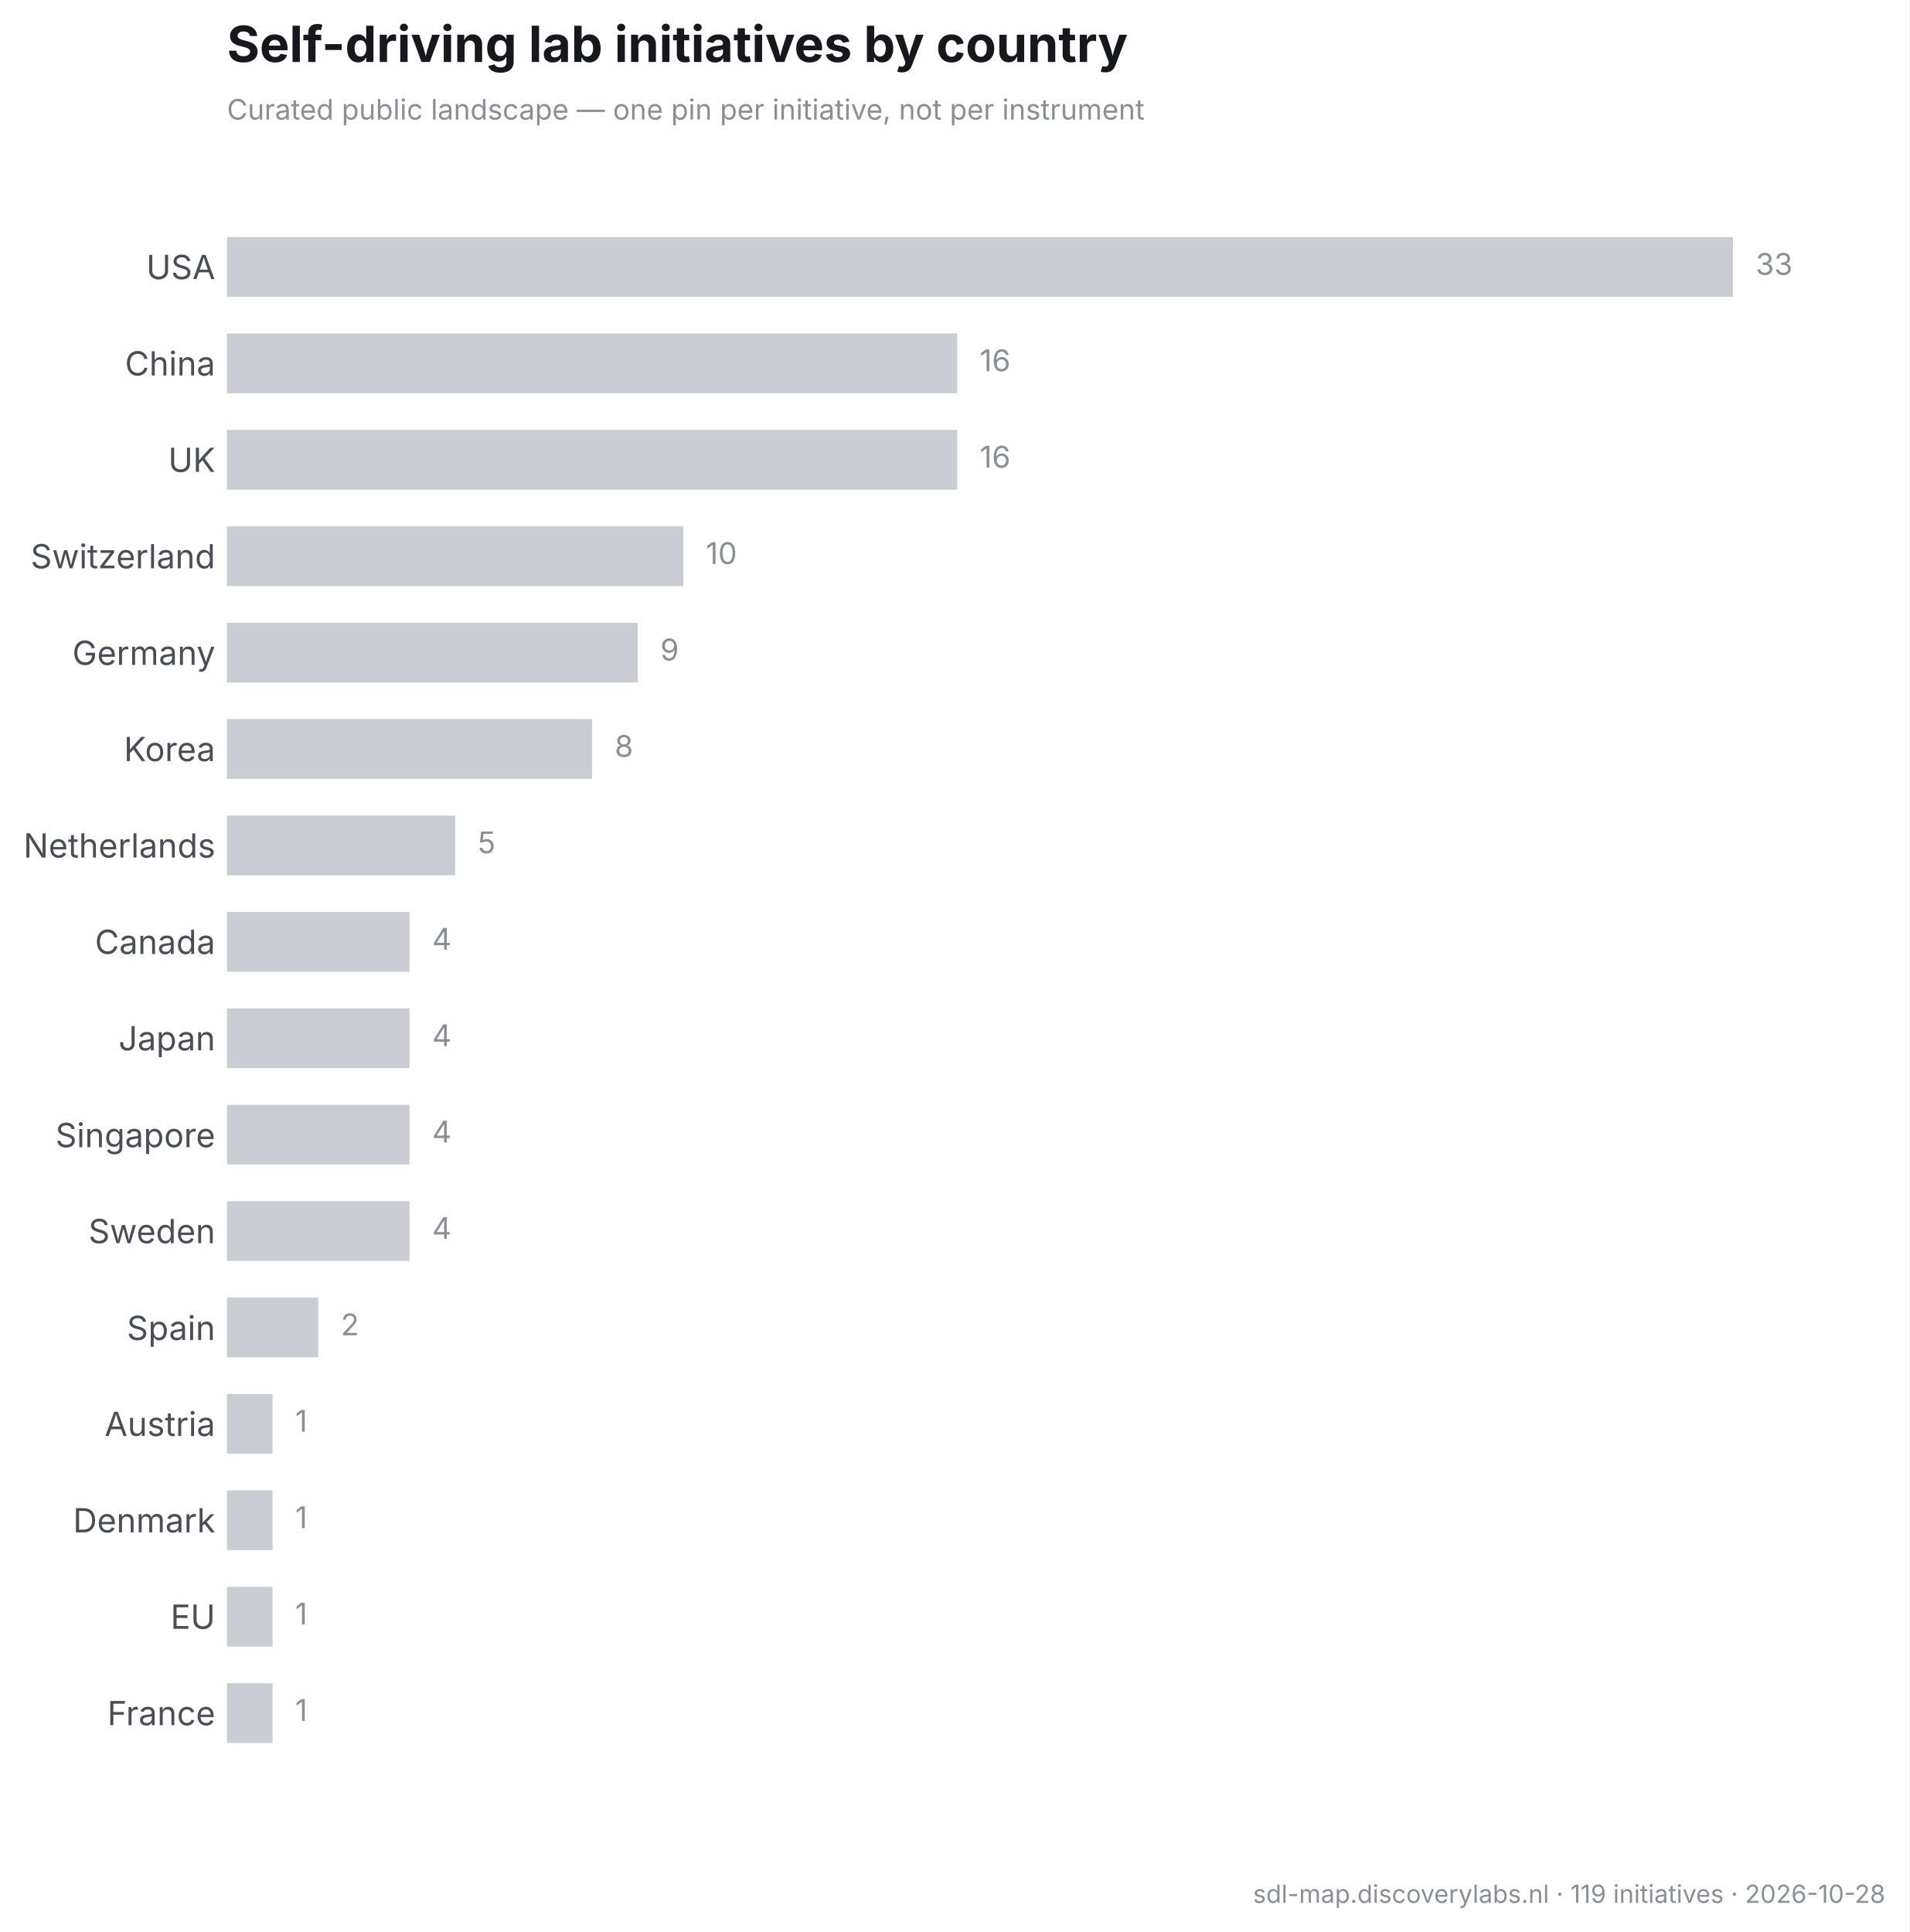
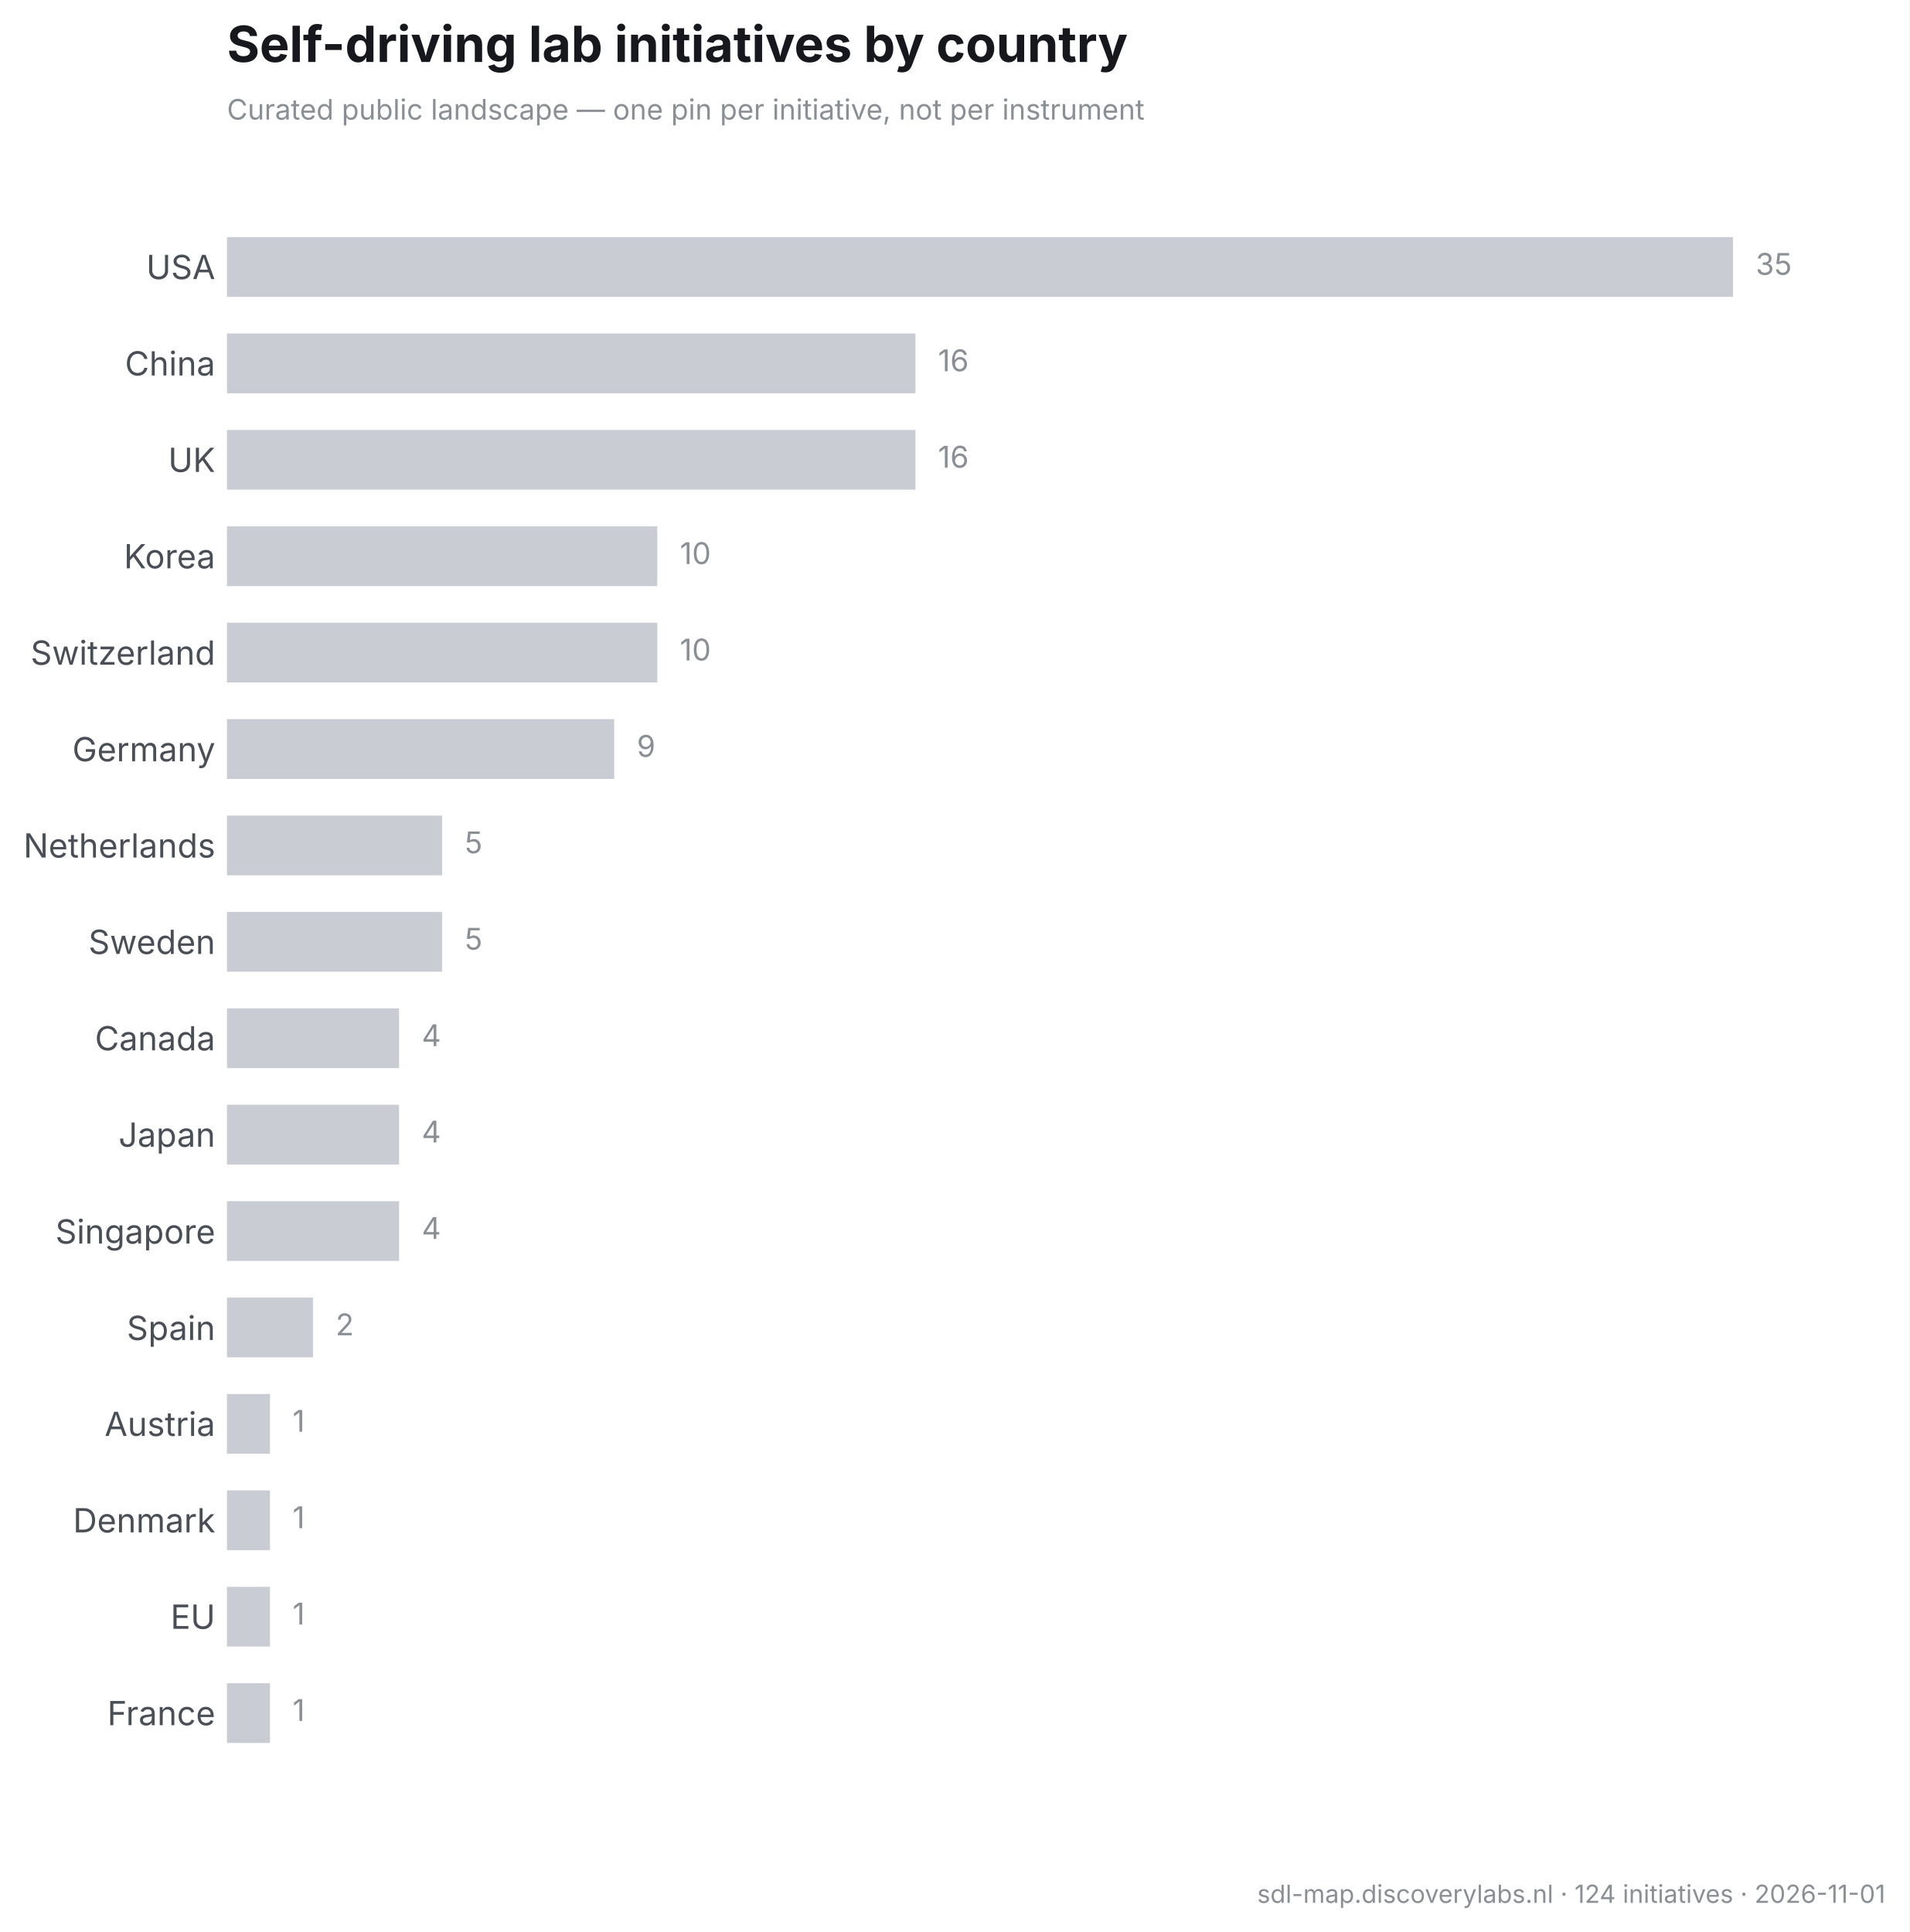
<svg xmlns="http://www.w3.org/2000/svg" width="573.639pt" height="580.576pt" viewBox="0 0 573.639 580.576" version="1.1">
  <defs>
    <style type="text/css">*{stroke-linejoin: round; stroke-linecap: butt}</style>
  </defs>
  <g id="figure_1">
    <g id="patch_1">
      <path d="M 0 580.576  L 573.639 580.576  L 573.639 0  L 0 0  z " style="fill: #ffffff" />
    </g>
    <g id="axes_1">
      <g id="patch_2">
        <path d="M 68.189 546.4  L 561.399 546.4  L 561.399 48.626  L 68.189 48.626  z " style="fill: #ffffff" />
      </g>
      <g id="matplotlib.axis_1" />
      <g id="matplotlib.axis_2">
        <g id="ytick_1">
          <g id="line2d_1" />
          <g id="text_1">
            <text style="font-size: 10px; font-family: 'Inter', 'Helvetica Neue', 'Arial', 'DejaVu Sans', 'Bitstream Vera Sans', 'Computer Modern Sans Serif', 'Lucida Grande', 'Verdana', 'Geneva', 'Lucid', 'Helvetica', 'Avant Garde', sans-serif; text-anchor: end; fill: #4a4f57" x="64.689" y="83.87" transform="rotate(-0 64.68906 83.8703)">USA</text>
          </g>
        </g>
        <g id="ytick_2">
          <g id="line2d_2" />
          <g id="text_2">
            <text style="font-size: 10px; font-family: 'Inter', 'Helvetica Neue', 'Arial', 'DejaVu Sans', 'Bitstream Vera Sans', 'Computer Modern Sans Serif', 'Lucida Grande', 'Verdana', 'Geneva', 'Lucid', 'Helvetica', 'Avant Garde', sans-serif; text-anchor: end; fill: #4a4f57" x="64.689" y="112.841" transform="rotate(-0 64.68906 112.841)">China</text>
          </g>
        </g>
        <g id="ytick_3">
          <g id="line2d_3" />
          <g id="text_3">
            <text style="font-size: 10px; font-family: 'Inter', 'Helvetica Neue', 'Arial', 'DejaVu Sans', 'Bitstream Vera Sans', 'Computer Modern Sans Serif', 'Lucida Grande', 'Verdana', 'Geneva', 'Lucid', 'Helvetica', 'Avant Garde', sans-serif; text-anchor: end; fill: #4a4f57" x="64.689" y="141.812" transform="rotate(-0 64.68906 141.8117)">UK</text>
          </g>
        </g>
        <g id="ytick_4">
          <g id="line2d_4" />
          <g id="text_4">
-             <text style="font-size: 10px; font-family: 'Inter', 'Helvetica Neue', 'Arial', 'DejaVu Sans', 'Bitstream Vera Sans', 'Computer Modern Sans Serif', 'Lucida Grande', 'Verdana', 'Geneva', 'Lucid', 'Helvetica', 'Avant Garde', sans-serif; text-anchor: end; fill: #4a4f57" x="64.689" y="170.782" transform="rotate(-0 64.68906 170.7824)">Switzerland</text>
+             <text style="font-size: 10px; font-family: 'Inter', 'Helvetica Neue', 'Arial', 'DejaVu Sans', 'Bitstream Vera Sans', 'Computer Modern Sans Serif', 'Lucida Grande', 'Verdana', 'Geneva', 'Lucid', 'Helvetica', 'Avant Garde', sans-serif; text-anchor: end; fill: #4a4f57" x="64.689" y="170.782" transform="rotate(-0 64.68906 170.7824)">Korea</text>
          </g>
        </g>
        <g id="ytick_5">
          <g id="line2d_5" />
          <g id="text_5">
-             <text style="font-size: 10px; font-family: 'Inter', 'Helvetica Neue', 'Arial', 'DejaVu Sans', 'Bitstream Vera Sans', 'Computer Modern Sans Serif', 'Lucida Grande', 'Verdana', 'Geneva', 'Lucid', 'Helvetica', 'Avant Garde', sans-serif; text-anchor: end; fill: #4a4f57" x="64.689" y="199.802" transform="rotate(-0 64.68906 199.8023)">Germany</text>
+             <text style="font-size: 10px; font-family: 'Inter', 'Helvetica Neue', 'Arial', 'DejaVu Sans', 'Bitstream Vera Sans', 'Computer Modern Sans Serif', 'Lucida Grande', 'Verdana', 'Geneva', 'Lucid', 'Helvetica', 'Avant Garde', sans-serif; text-anchor: end; fill: #4a4f57" x="64.689" y="199.753" transform="rotate(-0 64.68906 199.7531)">Switzerland</text>
          </g>
        </g>
        <g id="ytick_6">
          <g id="line2d_6" />
          <g id="text_6">
-             <text style="font-size: 10px; font-family: 'Inter', 'Helvetica Neue', 'Arial', 'DejaVu Sans', 'Bitstream Vera Sans', 'Computer Modern Sans Serif', 'Lucida Grande', 'Verdana', 'Geneva', 'Lucid', 'Helvetica', 'Avant Garde', sans-serif; text-anchor: end; fill: #4a4f57" x="64.689" y="228.724" transform="rotate(-0 64.68906 228.7238)">Korea</text>
+             <text style="font-size: 10px; font-family: 'Inter', 'Helvetica Neue', 'Arial', 'DejaVu Sans', 'Bitstream Vera Sans', 'Computer Modern Sans Serif', 'Lucida Grande', 'Verdana', 'Geneva', 'Lucid', 'Helvetica', 'Avant Garde', sans-serif; text-anchor: end; fill: #4a4f57" x="64.689" y="228.773" transform="rotate(-0 64.68906 228.773)">Germany</text>
          </g>
        </g>
        <g id="ytick_7">
          <g id="line2d_7" />
          <g id="text_7">
            <text style="font-size: 10px; font-family: 'Inter', 'Helvetica Neue', 'Arial', 'DejaVu Sans', 'Bitstream Vera Sans', 'Computer Modern Sans Serif', 'Lucida Grande', 'Verdana', 'Geneva', 'Lucid', 'Helvetica', 'Avant Garde', sans-serif; text-anchor: end; fill: #4a4f57" x="64.689" y="257.694" transform="rotate(-0 64.68906 257.6944)">Netherlands</text>
          </g>
        </g>
        <g id="ytick_8">
          <g id="line2d_8" />
          <g id="text_8">
-             <text style="font-size: 10px; font-family: 'Inter', 'Helvetica Neue', 'Arial', 'DejaVu Sans', 'Bitstream Vera Sans', 'Computer Modern Sans Serif', 'Lucida Grande', 'Verdana', 'Geneva', 'Lucid', 'Helvetica', 'Avant Garde', sans-serif; text-anchor: end; fill: #4a4f57" x="64.689" y="286.665" transform="rotate(-0 64.68906 286.6651)">Canada</text>
+             <text style="font-size: 10px; font-family: 'Inter', 'Helvetica Neue', 'Arial', 'DejaVu Sans', 'Bitstream Vera Sans', 'Computer Modern Sans Serif', 'Lucida Grande', 'Verdana', 'Geneva', 'Lucid', 'Helvetica', 'Avant Garde', sans-serif; text-anchor: end; fill: #4a4f57" x="64.689" y="286.665" transform="rotate(-0 64.68906 286.6651)">Sweden</text>
          </g>
        </g>
        <g id="ytick_9">
          <g id="line2d_9" />
          <g id="text_9">
-             <text style="font-size: 10px; font-family: 'Inter', 'Helvetica Neue', 'Arial', 'DejaVu Sans', 'Bitstream Vera Sans', 'Computer Modern Sans Serif', 'Lucida Grande', 'Verdana', 'Geneva', 'Lucid', 'Helvetica', 'Avant Garde', sans-serif; text-anchor: end; fill: #4a4f57" x="64.689" y="315.636" transform="rotate(-0 64.68906 315.6358)">Japan</text>
+             <text style="font-size: 10px; font-family: 'Inter', 'Helvetica Neue', 'Arial', 'DejaVu Sans', 'Bitstream Vera Sans', 'Computer Modern Sans Serif', 'Lucida Grande', 'Verdana', 'Geneva', 'Lucid', 'Helvetica', 'Avant Garde', sans-serif; text-anchor: end; fill: #4a4f57" x="64.689" y="315.636" transform="rotate(-0 64.68906 315.6358)">Canada</text>
          </g>
        </g>
        <g id="ytick_10">
          <g id="line2d_10" />
          <g id="text_10">
-             <text style="font-size: 10px; font-family: 'Inter', 'Helvetica Neue', 'Arial', 'DejaVu Sans', 'Bitstream Vera Sans', 'Computer Modern Sans Serif', 'Lucida Grande', 'Verdana', 'Geneva', 'Lucid', 'Helvetica', 'Avant Garde', sans-serif; text-anchor: end; fill: #4a4f57" x="64.689" y="344.726" transform="rotate(-0 64.68906 344.726)">Singapore</text>
+             <text style="font-size: 10px; font-family: 'Inter', 'Helvetica Neue', 'Arial', 'DejaVu Sans', 'Bitstream Vera Sans', 'Computer Modern Sans Serif', 'Lucida Grande', 'Verdana', 'Geneva', 'Lucid', 'Helvetica', 'Avant Garde', sans-serif; text-anchor: end; fill: #4a4f57" x="64.689" y="344.607" transform="rotate(-0 64.68906 344.6065)">Japan</text>
          </g>
        </g>
        <g id="ytick_11">
          <g id="line2d_11" />
          <g id="text_11">
-             <text style="font-size: 10px; font-family: 'Inter', 'Helvetica Neue', 'Arial', 'DejaVu Sans', 'Bitstream Vera Sans', 'Computer Modern Sans Serif', 'Lucida Grande', 'Verdana', 'Geneva', 'Lucid', 'Helvetica', 'Avant Garde', sans-serif; text-anchor: end; fill: #4a4f57" x="64.689" y="373.577" transform="rotate(-0 64.68906 373.5772)">Sweden</text>
+             <text style="font-size: 10px; font-family: 'Inter', 'Helvetica Neue', 'Arial', 'DejaVu Sans', 'Bitstream Vera Sans', 'Computer Modern Sans Serif', 'Lucida Grande', 'Verdana', 'Geneva', 'Lucid', 'Helvetica', 'Avant Garde', sans-serif; text-anchor: end; fill: #4a4f57" x="64.689" y="373.697" transform="rotate(-0 64.68906 373.6967)">Singapore</text>
          </g>
        </g>
        <g id="ytick_12">
          <g id="line2d_12" />
          <g id="text_12">
            <text style="font-size: 10px; font-family: 'Inter', 'Helvetica Neue', 'Arial', 'DejaVu Sans', 'Bitstream Vera Sans', 'Computer Modern Sans Serif', 'Lucida Grande', 'Verdana', 'Geneva', 'Lucid', 'Helvetica', 'Avant Garde', sans-serif; text-anchor: end; fill: #4a4f57" x="64.689" y="402.667" transform="rotate(-0 64.68906 402.6674)">Spain</text>
          </g>
        </g>
        <g id="ytick_13">
          <g id="line2d_13" />
          <g id="text_13">
            <text style="font-size: 10px; font-family: 'Inter', 'Helvetica Neue', 'Arial', 'DejaVu Sans', 'Bitstream Vera Sans', 'Computer Modern Sans Serif', 'Lucida Grande', 'Verdana', 'Geneva', 'Lucid', 'Helvetica', 'Avant Garde', sans-serif; text-anchor: end; fill: #4a4f57" x="64.689" y="431.519" transform="rotate(-0 64.68906 431.5186)">Austria</text>
          </g>
        </g>
        <g id="ytick_14">
          <g id="line2d_14" />
          <g id="text_14">
            <text style="font-size: 10px; font-family: 'Inter', 'Helvetica Neue', 'Arial', 'DejaVu Sans', 'Bitstream Vera Sans', 'Computer Modern Sans Serif', 'Lucida Grande', 'Verdana', 'Geneva', 'Lucid', 'Helvetica', 'Avant Garde', sans-serif; text-anchor: end; fill: #4a4f57" x="64.689" y="460.489" transform="rotate(-0 64.68906 460.4893)">Denmark</text>
          </g>
        </g>
        <g id="ytick_15">
          <g id="line2d_15" />
          <g id="text_15">
            <text style="font-size: 10px; font-family: 'Inter', 'Helvetica Neue', 'Arial', 'DejaVu Sans', 'Bitstream Vera Sans', 'Computer Modern Sans Serif', 'Lucida Grande', 'Verdana', 'Geneva', 'Lucid', 'Helvetica', 'Avant Garde', sans-serif; text-anchor: end; fill: #4a4f57" x="64.689" y="489.46" transform="rotate(-0 64.68906 489.46)">EU</text>
          </g>
        </g>
        <g id="ytick_16">
          <g id="line2d_16" />
          <g id="text_16">
            <text style="font-size: 10px; font-family: 'Inter', 'Helvetica Neue', 'Arial', 'DejaVu Sans', 'Bitstream Vera Sans', 'Computer Modern Sans Serif', 'Lucida Grande', 'Verdana', 'Geneva', 'Lucid', 'Helvetica', 'Avant Garde', sans-serif; text-anchor: end; fill: #4a4f57" x="64.689" y="518.431" transform="rotate(-0 64.68906 518.4307)">France</text>
          </g>
        </g>
      </g>
      <g id="patch_3">
-         <path d="M 68.189 71.252  L 520.675 71.252  L 520.675 89.214  L 68.189 89.214  z " clip-path="url(#pbccdebaec8)" style="fill: #c9cdd3" />
+         <path d="M 68.189 71.252  L 520.675 71.252  L 520.675 89.214  L 68.189 89.214  z " clip-path="url(#pdb947776f9)" style="fill: #c9cdd3" />
      </g>
      <g id="patch_4">
-         <path d="M 68.189 100.223  L 287.576 100.223  L 287.576 118.184  L 68.189 118.184  z " clip-path="url(#pbccdebaec8)" style="fill: #c9cdd3" />
+         <path d="M 68.189 100.223  L 275.04 100.223  L 275.04 118.184  L 68.189 118.184  z " clip-path="url(#pdb947776f9)" style="fill: #c9cdd3" />
      </g>
      <g id="patch_5">
-         <path d="M 68.189 129.193  L 287.576 129.193  L 287.576 147.155  L 68.189 147.155  z " clip-path="url(#pbccdebaec8)" style="fill: #c9cdd3" />
+         <path d="M 68.189 129.193  L 275.04 129.193  L 275.04 147.155  L 68.189 147.155  z " clip-path="url(#pdb947776f9)" style="fill: #c9cdd3" />
      </g>
      <g id="patch_6">
-         <path d="M 68.189 158.164  L 205.306 158.164  L 205.306 176.126  L 68.189 176.126  z " clip-path="url(#pbccdebaec8)" style="fill: #c9cdd3" />
+         <path d="M 68.189 158.164  L 197.471 158.164  L 197.471 176.126  L 68.189 176.126  z " clip-path="url(#pdb947776f9)" style="fill: #c9cdd3" />
      </g>
      <g id="patch_7">
-         <path d="M 68.189 187.135  L 191.594 187.135  L 191.594 205.096  L 68.189 205.096  z " clip-path="url(#pbccdebaec8)" style="fill: #c9cdd3" />
+         <path d="M 68.189 187.135  L 197.471 187.135  L 197.471 205.096  L 68.189 205.096  z " clip-path="url(#pdb947776f9)" style="fill: #c9cdd3" />
      </g>
      <g id="patch_8">
-         <path d="M 68.189 216.105  L 177.883 216.105  L 177.883 234.067  L 68.189 234.067  z " clip-path="url(#pbccdebaec8)" style="fill: #c9cdd3" />
+         <path d="M 68.189 216.105  L 184.543 216.105  L 184.543 234.067  L 68.189 234.067  z " clip-path="url(#pdb947776f9)" style="fill: #c9cdd3" />
      </g>
      <g id="patch_9">
-         <path d="M 68.189 245.076  L 136.748 245.076  L 136.748 263.038  L 68.189 263.038  z " clip-path="url(#pbccdebaec8)" style="fill: #c9cdd3" />
+         <path d="M 68.189 245.076  L 132.83 245.076  L 132.83 263.038  L 68.189 263.038  z " clip-path="url(#pdb947776f9)" style="fill: #c9cdd3" />
      </g>
      <g id="patch_10">
-         <path d="M 68.189 274.047  L 123.036 274.047  L 123.036 292.009  L 68.189 292.009  z " clip-path="url(#pbccdebaec8)" style="fill: #c9cdd3" />
+         <path d="M 68.189 274.047  L 132.83 274.047  L 132.83 292.009  L 68.189 292.009  z " clip-path="url(#pdb947776f9)" style="fill: #c9cdd3" />
      </g>
      <g id="patch_11">
-         <path d="M 68.189 303.017  L 123.036 303.017  L 123.036 320.979  L 68.189 320.979  z " clip-path="url(#pbccdebaec8)" style="fill: #c9cdd3" />
+         <path d="M 68.189 303.017  L 119.902 303.017  L 119.902 320.979  L 68.189 320.979  z " clip-path="url(#pdb947776f9)" style="fill: #c9cdd3" />
      </g>
      <g id="patch_12">
-         <path d="M 68.189 331.988  L 123.036 331.988  L 123.036 349.95  L 68.189 349.95  z " clip-path="url(#pbccdebaec8)" style="fill: #c9cdd3" />
+         <path d="M 68.189 331.988  L 119.902 331.988  L 119.902 349.95  L 68.189 349.95  z " clip-path="url(#pdb947776f9)" style="fill: #c9cdd3" />
      </g>
      <g id="patch_13">
-         <path d="M 68.189 360.959  L 123.036 360.959  L 123.036 378.921  L 68.189 378.921  z " clip-path="url(#pbccdebaec8)" style="fill: #c9cdd3" />
+         <path d="M 68.189 360.959  L 119.902 360.959  L 119.902 378.921  L 68.189 378.921  z " clip-path="url(#pdb947776f9)" style="fill: #c9cdd3" />
      </g>
      <g id="patch_14">
-         <path d="M 68.189 389.929  L 95.612 389.929  L 95.612 407.891  L 68.189 407.891  z " clip-path="url(#pbccdebaec8)" style="fill: #c9cdd3" />
+         <path d="M 68.189 389.929  L 94.045 389.929  L 94.045 407.891  L 68.189 407.891  z " clip-path="url(#pdb947776f9)" style="fill: #c9cdd3" />
      </g>
      <g id="patch_15">
-         <path d="M 68.189 418.9  L 81.901 418.9  L 81.901 436.862  L 68.189 436.862  z " clip-path="url(#pbccdebaec8)" style="fill: #c9cdd3" />
+         <path d="M 68.189 418.9  L 81.117 418.9  L 81.117 436.862  L 68.189 436.862  z " clip-path="url(#pdb947776f9)" style="fill: #c9cdd3" />
      </g>
      <g id="patch_16">
-         <path d="M 68.189 447.871  L 81.901 447.871  L 81.901 465.833  L 68.189 465.833  z " clip-path="url(#pbccdebaec8)" style="fill: #c9cdd3" />
+         <path d="M 68.189 447.871  L 81.117 447.871  L 81.117 465.833  L 68.189 465.833  z " clip-path="url(#pdb947776f9)" style="fill: #c9cdd3" />
      </g>
      <g id="patch_17">
-         <path d="M 68.189 476.842  L 81.901 476.842  L 81.901 494.803  L 68.189 494.803  z " clip-path="url(#pbccdebaec8)" style="fill: #c9cdd3" />
+         <path d="M 68.189 476.842  L 81.117 476.842  L 81.117 494.803  L 68.189 494.803  z " clip-path="url(#pdb947776f9)" style="fill: #c9cdd3" />
      </g>
      <g id="patch_18">
-         <path d="M 68.189 505.812  L 81.901 505.812  L 81.901 523.774  L 68.189 523.774  z " clip-path="url(#pbccdebaec8)" style="fill: #c9cdd3" />
+         <path d="M 68.189 505.812  L 81.117 505.812  L 81.117 523.774  L 68.189 523.774  z " clip-path="url(#pdb947776f9)" style="fill: #c9cdd3" />
      </g>
      <g id="text_17">
-         <text style="font-size: 9px; font-family: 'Inter', 'Helvetica Neue', 'Arial', 'DejaVu Sans', 'Bitstream Vera Sans', 'Computer Modern Sans Serif', 'Lucida Grande', 'Verdana', 'Geneva', 'Lucid', 'Helvetica', 'Avant Garde', sans-serif; text-anchor: start; fill: #8a8f96" x="527.463" y="82.588" transform="rotate(-0 527.4626 82.58827)">33</text>
+         <text style="font-size: 9px; font-family: 'Inter', 'Helvetica Neue', 'Arial', 'DejaVu Sans', 'Bitstream Vera Sans', 'Computer Modern Sans Serif', 'Lucida Grande', 'Verdana', 'Geneva', 'Lucid', 'Helvetica', 'Avant Garde', sans-serif; text-anchor: start; fill: #8a8f96" x="527.463" y="82.588" transform="rotate(-0 527.4626 82.58827)">35</text>
      </g>
      <g id="text_18">
-         <text style="font-size: 9px; font-family: 'Inter', 'Helvetica Neue', 'Arial', 'DejaVu Sans', 'Bitstream Vera Sans', 'Computer Modern Sans Serif', 'Lucida Grande', 'Verdana', 'Geneva', 'Lucid', 'Helvetica', 'Avant Garde', sans-serif; text-anchor: start; fill: #8a8f96" x="294.364" y="111.559" transform="rotate(-0 294.3636 111.559)">16</text>
+         <text style="font-size: 9px; font-family: 'Inter', 'Helvetica Neue', 'Arial', 'DejaVu Sans', 'Bitstream Vera Sans', 'Computer Modern Sans Serif', 'Lucida Grande', 'Verdana', 'Geneva', 'Lucid', 'Helvetica', 'Avant Garde', sans-serif; text-anchor: start; fill: #8a8f96" x="281.827" y="111.559" transform="rotate(-0 281.8272 111.559)">16</text>
      </g>
      <g id="text_19">
-         <text style="font-size: 9px; font-family: 'Inter', 'Helvetica Neue', 'Arial', 'DejaVu Sans', 'Bitstream Vera Sans', 'Computer Modern Sans Serif', 'Lucida Grande', 'Verdana', 'Geneva', 'Lucid', 'Helvetica', 'Avant Garde', sans-serif; text-anchor: start; fill: #8a8f96" x="294.364" y="140.53" transform="rotate(-0 294.3636 140.5297)">16</text>
+         <text style="font-size: 9px; font-family: 'Inter', 'Helvetica Neue', 'Arial', 'DejaVu Sans', 'Bitstream Vera Sans', 'Computer Modern Sans Serif', 'Lucida Grande', 'Verdana', 'Geneva', 'Lucid', 'Helvetica', 'Avant Garde', sans-serif; text-anchor: start; fill: #8a8f96" x="281.827" y="140.53" transform="rotate(-0 281.8272 140.5297)">16</text>
      </g>
      <g id="text_20">
-         <text style="font-size: 9px; font-family: 'Inter', 'Helvetica Neue', 'Arial', 'DejaVu Sans', 'Bitstream Vera Sans', 'Computer Modern Sans Serif', 'Lucida Grande', 'Verdana', 'Geneva', 'Lucid', 'Helvetica', 'Avant Garde', sans-serif; text-anchor: start; fill: #8a8f96" x="212.093" y="169.5" transform="rotate(-0 212.0934 169.5003)">10</text>
+         <text style="font-size: 9px; font-family: 'Inter', 'Helvetica Neue', 'Arial', 'DejaVu Sans', 'Bitstream Vera Sans', 'Computer Modern Sans Serif', 'Lucida Grande', 'Verdana', 'Geneva', 'Lucid', 'Helvetica', 'Avant Garde', sans-serif; text-anchor: start; fill: #8a8f96" x="204.258" y="169.5" transform="rotate(-0 204.2581 169.5003)">10</text>
      </g>
      <g id="text_21">
-         <text style="font-size: 9px; font-family: 'Inter', 'Helvetica Neue', 'Arial', 'DejaVu Sans', 'Bitstream Vera Sans', 'Computer Modern Sans Serif', 'Lucida Grande', 'Verdana', 'Geneva', 'Lucid', 'Helvetica', 'Avant Garde', sans-serif; text-anchor: start; fill: #8a8f96" x="198.382" y="198.471" transform="rotate(-0 198.3817 198.471)">9</text>
+         <text style="font-size: 9px; font-family: 'Inter', 'Helvetica Neue', 'Arial', 'DejaVu Sans', 'Bitstream Vera Sans', 'Computer Modern Sans Serif', 'Lucida Grande', 'Verdana', 'Geneva', 'Lucid', 'Helvetica', 'Avant Garde', sans-serif; text-anchor: start; fill: #8a8f96" x="204.258" y="198.471" transform="rotate(-0 204.2581 198.471)">10</text>
      </g>
      <g id="text_22">
-         <text style="font-size: 9px; font-family: 'Inter', 'Helvetica Neue', 'Arial', 'DejaVu Sans', 'Bitstream Vera Sans', 'Computer Modern Sans Serif', 'Lucida Grande', 'Verdana', 'Geneva', 'Lucid', 'Helvetica', 'Avant Garde', sans-serif; text-anchor: start; fill: #8a8f96" x="184.67" y="227.442" transform="rotate(-0 184.67 227.4417)">8</text>
+         <text style="font-size: 9px; font-family: 'Inter', 'Helvetica Neue', 'Arial', 'DejaVu Sans', 'Bitstream Vera Sans', 'Computer Modern Sans Serif', 'Lucida Grande', 'Verdana', 'Geneva', 'Lucid', 'Helvetica', 'Avant Garde', sans-serif; text-anchor: start; fill: #8a8f96" x="191.33" y="227.442" transform="rotate(-0 191.33 227.4417)">9</text>
      </g>
      <g id="text_23">
-         <text style="font-size: 9px; font-family: 'Inter', 'Helvetica Neue', 'Arial', 'DejaVu Sans', 'Bitstream Vera Sans', 'Computer Modern Sans Serif', 'Lucida Grande', 'Verdana', 'Geneva', 'Lucid', 'Helvetica', 'Avant Garde', sans-serif; text-anchor: start; fill: #8a8f96" x="143.535" y="256.412" transform="rotate(-0 143.5349 256.4124)">5</text>
+         <text style="font-size: 9px; font-family: 'Inter', 'Helvetica Neue', 'Arial', 'DejaVu Sans', 'Bitstream Vera Sans', 'Computer Modern Sans Serif', 'Lucida Grande', 'Verdana', 'Geneva', 'Lucid', 'Helvetica', 'Avant Garde', sans-serif; text-anchor: start; fill: #8a8f96" x="139.617" y="256.412" transform="rotate(-0 139.6172 256.4124)">5</text>
      </g>
      <g id="text_24">
-         <text style="font-size: 9px; font-family: 'Inter', 'Helvetica Neue', 'Arial', 'DejaVu Sans', 'Bitstream Vera Sans', 'Computer Modern Sans Serif', 'Lucida Grande', 'Verdana', 'Geneva', 'Lucid', 'Helvetica', 'Avant Garde', sans-serif; text-anchor: start; fill: #8a8f96" x="129.823" y="285.383" transform="rotate(-0 129.8232 285.3831)">4</text>
+         <text style="font-size: 9px; font-family: 'Inter', 'Helvetica Neue', 'Arial', 'DejaVu Sans', 'Bitstream Vera Sans', 'Computer Modern Sans Serif', 'Lucida Grande', 'Verdana', 'Geneva', 'Lucid', 'Helvetica', 'Avant Garde', sans-serif; text-anchor: start; fill: #8a8f96" x="139.617" y="285.383" transform="rotate(-0 139.6172 285.3831)">5</text>
      </g>
      <g id="text_25">
-         <text style="font-size: 9px; font-family: 'Inter', 'Helvetica Neue', 'Arial', 'DejaVu Sans', 'Bitstream Vera Sans', 'Computer Modern Sans Serif', 'Lucida Grande', 'Verdana', 'Geneva', 'Lucid', 'Helvetica', 'Avant Garde', sans-serif; text-anchor: start; fill: #8a8f96" x="129.823" y="314.354" transform="rotate(-0 129.8232 314.3538)">4</text>
+         <text style="font-size: 9px; font-family: 'Inter', 'Helvetica Neue', 'Arial', 'DejaVu Sans', 'Bitstream Vera Sans', 'Computer Modern Sans Serif', 'Lucida Grande', 'Verdana', 'Geneva', 'Lucid', 'Helvetica', 'Avant Garde', sans-serif; text-anchor: start; fill: #8a8f96" x="126.689" y="314.354" transform="rotate(-0 126.6891 314.3538)">4</text>
      </g>
      <g id="text_26">
-         <text style="font-size: 9px; font-family: 'Inter', 'Helvetica Neue', 'Arial', 'DejaVu Sans', 'Bitstream Vera Sans', 'Computer Modern Sans Serif', 'Lucida Grande', 'Verdana', 'Geneva', 'Lucid', 'Helvetica', 'Avant Garde', sans-serif; text-anchor: start; fill: #8a8f96" x="129.823" y="343.324" transform="rotate(-0 129.8232 343.3245)">4</text>
+         <text style="font-size: 9px; font-family: 'Inter', 'Helvetica Neue', 'Arial', 'DejaVu Sans', 'Bitstream Vera Sans', 'Computer Modern Sans Serif', 'Lucida Grande', 'Verdana', 'Geneva', 'Lucid', 'Helvetica', 'Avant Garde', sans-serif; text-anchor: start; fill: #8a8f96" x="126.689" y="343.324" transform="rotate(-0 126.6891 343.3245)">4</text>
      </g>
      <g id="text_27">
-         <text style="font-size: 9px; font-family: 'Inter', 'Helvetica Neue', 'Arial', 'DejaVu Sans', 'Bitstream Vera Sans', 'Computer Modern Sans Serif', 'Lucida Grande', 'Verdana', 'Geneva', 'Lucid', 'Helvetica', 'Avant Garde', sans-serif; text-anchor: start; fill: #8a8f96" x="129.823" y="372.295" transform="rotate(-0 129.8232 372.2952)">4</text>
+         <text style="font-size: 9px; font-family: 'Inter', 'Helvetica Neue', 'Arial', 'DejaVu Sans', 'Bitstream Vera Sans', 'Computer Modern Sans Serif', 'Lucida Grande', 'Verdana', 'Geneva', 'Lucid', 'Helvetica', 'Avant Garde', sans-serif; text-anchor: start; fill: #8a8f96" x="126.689" y="372.295" transform="rotate(-0 126.6891 372.2952)">4</text>
      </g>
      <g id="text_28">
-         <text style="font-size: 9px; font-family: 'Inter', 'Helvetica Neue', 'Arial', 'DejaVu Sans', 'Bitstream Vera Sans', 'Computer Modern Sans Serif', 'Lucida Grande', 'Verdana', 'Geneva', 'Lucid', 'Helvetica', 'Avant Garde', sans-serif; text-anchor: start; fill: #8a8f96" x="102.4" y="401.266" transform="rotate(-0 102.3998 401.2659)">2</text>
+         <text style="font-size: 9px; font-family: 'Inter', 'Helvetica Neue', 'Arial', 'DejaVu Sans', 'Bitstream Vera Sans', 'Computer Modern Sans Serif', 'Lucida Grande', 'Verdana', 'Geneva', 'Lucid', 'Helvetica', 'Avant Garde', sans-serif; text-anchor: start; fill: #8a8f96" x="100.833" y="401.266" transform="rotate(-0 100.8327 401.2659)">2</text>
      </g>
      <g id="text_29">
-         <text style="font-size: 9px; font-family: 'Inter', 'Helvetica Neue', 'Arial', 'DejaVu Sans', 'Bitstream Vera Sans', 'Computer Modern Sans Serif', 'Lucida Grande', 'Verdana', 'Geneva', 'Lucid', 'Helvetica', 'Avant Garde', sans-serif; text-anchor: start; fill: #8a8f96" x="88.688" y="430.237" transform="rotate(-0 88.68806 430.2366)">1</text>
+         <text style="font-size: 9px; font-family: 'Inter', 'Helvetica Neue', 'Arial', 'DejaVu Sans', 'Bitstream Vera Sans', 'Computer Modern Sans Serif', 'Lucida Grande', 'Verdana', 'Geneva', 'Lucid', 'Helvetica', 'Avant Garde', sans-serif; text-anchor: start; fill: #8a8f96" x="87.905" y="430.237" transform="rotate(-0 87.90453 430.2366)">1</text>
      </g>
      <g id="text_30">
-         <text style="font-size: 9px; font-family: 'Inter', 'Helvetica Neue', 'Arial', 'DejaVu Sans', 'Bitstream Vera Sans', 'Computer Modern Sans Serif', 'Lucida Grande', 'Verdana', 'Geneva', 'Lucid', 'Helvetica', 'Avant Garde', sans-serif; text-anchor: start; fill: #8a8f96" x="88.688" y="459.207" transform="rotate(-0 88.68806 459.2072)">1</text>
+         <text style="font-size: 9px; font-family: 'Inter', 'Helvetica Neue', 'Arial', 'DejaVu Sans', 'Bitstream Vera Sans', 'Computer Modern Sans Serif', 'Lucida Grande', 'Verdana', 'Geneva', 'Lucid', 'Helvetica', 'Avant Garde', sans-serif; text-anchor: start; fill: #8a8f96" x="87.905" y="459.207" transform="rotate(-0 87.90453 459.2072)">1</text>
      </g>
      <g id="text_31">
-         <text style="font-size: 9px; font-family: 'Inter', 'Helvetica Neue', 'Arial', 'DejaVu Sans', 'Bitstream Vera Sans', 'Computer Modern Sans Serif', 'Lucida Grande', 'Verdana', 'Geneva', 'Lucid', 'Helvetica', 'Avant Garde', sans-serif; text-anchor: start; fill: #8a8f96" x="88.688" y="488.178" transform="rotate(-0 88.68806 488.1779)">1</text>
+         <text style="font-size: 9px; font-family: 'Inter', 'Helvetica Neue', 'Arial', 'DejaVu Sans', 'Bitstream Vera Sans', 'Computer Modern Sans Serif', 'Lucida Grande', 'Verdana', 'Geneva', 'Lucid', 'Helvetica', 'Avant Garde', sans-serif; text-anchor: start; fill: #8a8f96" x="87.905" y="488.178" transform="rotate(-0 87.90453 488.1779)">1</text>
      </g>
      <g id="text_32">
-         <text style="font-size: 9px; font-family: 'Inter', 'Helvetica Neue', 'Arial', 'DejaVu Sans', 'Bitstream Vera Sans', 'Computer Modern Sans Serif', 'Lucida Grande', 'Verdana', 'Geneva', 'Lucid', 'Helvetica', 'Avant Garde', sans-serif; text-anchor: start; fill: #8a8f96" x="88.688" y="517.149" transform="rotate(-0 88.68806 517.1486)">1</text>
+         <text style="font-size: 9px; font-family: 'Inter', 'Helvetica Neue', 'Arial', 'DejaVu Sans', 'Bitstream Vera Sans', 'Computer Modern Sans Serif', 'Lucida Grande', 'Verdana', 'Geneva', 'Lucid', 'Helvetica', 'Avant Garde', sans-serif; text-anchor: start; fill: #8a8f96" x="87.905" y="517.149" transform="rotate(-0 87.90453 517.1486)">1</text>
      </g>
      <g id="text_33">
        <text style="font-size: 8.5px; font-family: 'Inter', 'Helvetica Neue', 'Arial', 'DejaVu Sans', 'Bitstream Vera Sans', 'Computer Modern Sans Serif', 'Lucida Grande', 'Verdana', 'Geneva', 'Lucid', 'Helvetica', 'Avant Garde', sans-serif; text-anchor: start; fill: #8a8f96" x="68.189" y="35.94" transform="rotate(-0 68.18906 35.94021)">Curated public landscape — one pin per initiative, not per instrument</text>
      </g>
      <g id="text_34">
        <text style="font-weight: 650; font-size: 15px; font-family: 'Inter', 'Helvetica Neue', 'Arial', 'DejaVu Sans', 'Bitstream Vera Sans', 'Computer Modern Sans Serif', 'Lucida Grande', 'Verdana', 'Geneva', 'Lucid', 'Helvetica', 'Avant Garde', sans-serif; text-anchor: start; fill: #16181d" x="68.189" y="18.626" transform="rotate(-0 68.18906 18.62578)">Self-driving lab initiatives by country</text>
      </g>
    </g>
    <g id="text_35">
-       <text style="font-size: 7.5px; font-family: 'Inter', 'Helvetica Neue', 'Arial', 'DejaVu Sans', 'Bitstream Vera Sans', 'Computer Modern Sans Serif', 'Lucida Grande', 'Verdana', 'Geneva', 'Lucid', 'Helvetica', 'Avant Garde', sans-serif; text-anchor: end; fill: #8a8f96" x="566.439" y="571.816" transform="rotate(-0 566.4391 571.8162)">sdl-map.discoverylabs.nl · 119 initiatives · 2026-10-28</text>
+       <text style="font-size: 7.5px; font-family: 'Inter', 'Helvetica Neue', 'Arial', 'DejaVu Sans', 'Bitstream Vera Sans', 'Computer Modern Sans Serif', 'Lucida Grande', 'Verdana', 'Geneva', 'Lucid', 'Helvetica', 'Avant Garde', sans-serif; text-anchor: end; fill: #8a8f96" x="566.439" y="571.816" transform="rotate(-0 566.4391 571.8162)">sdl-map.discoverylabs.nl · 124 initiatives · 2026-11-01</text>
    </g>
  </g>
  <defs>
-     <clipPath id="pbccdebaec8">
+     <clipPath id="pdb947776f9">
      <rect x="68.189" y="48.626" width="493.21" height="497.774" />
    </clipPath>
  </defs>
</svg>
